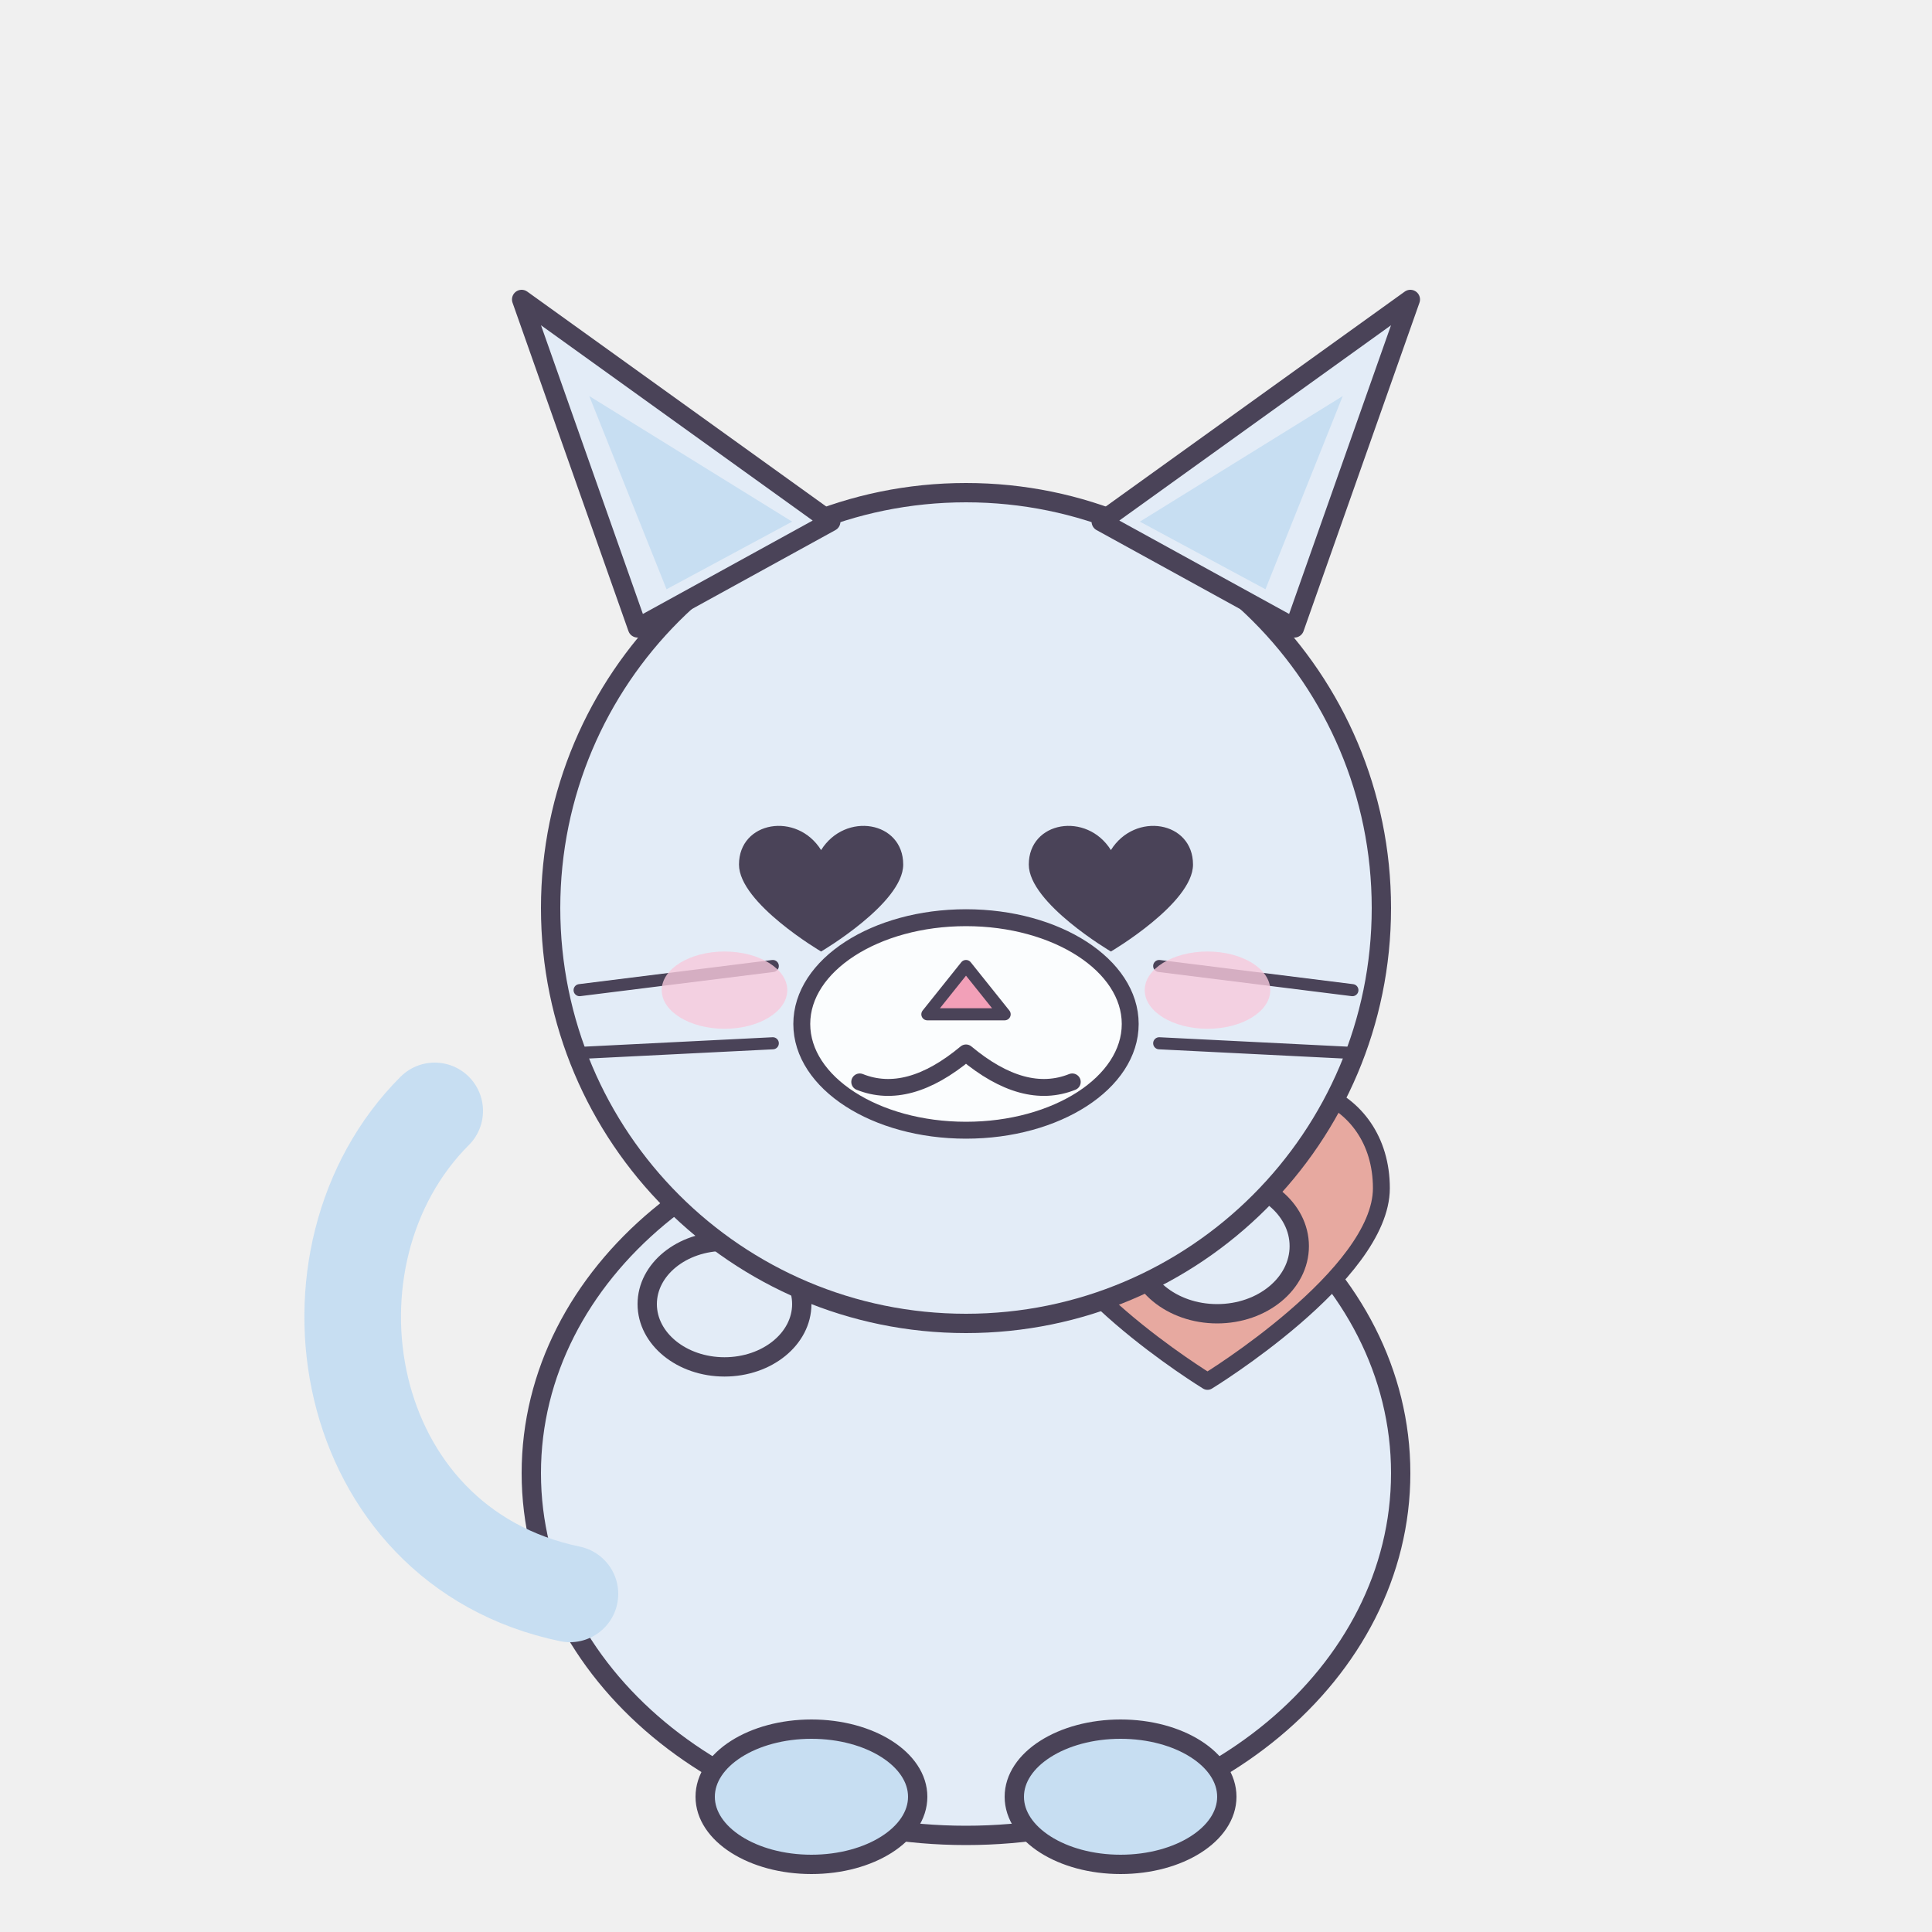
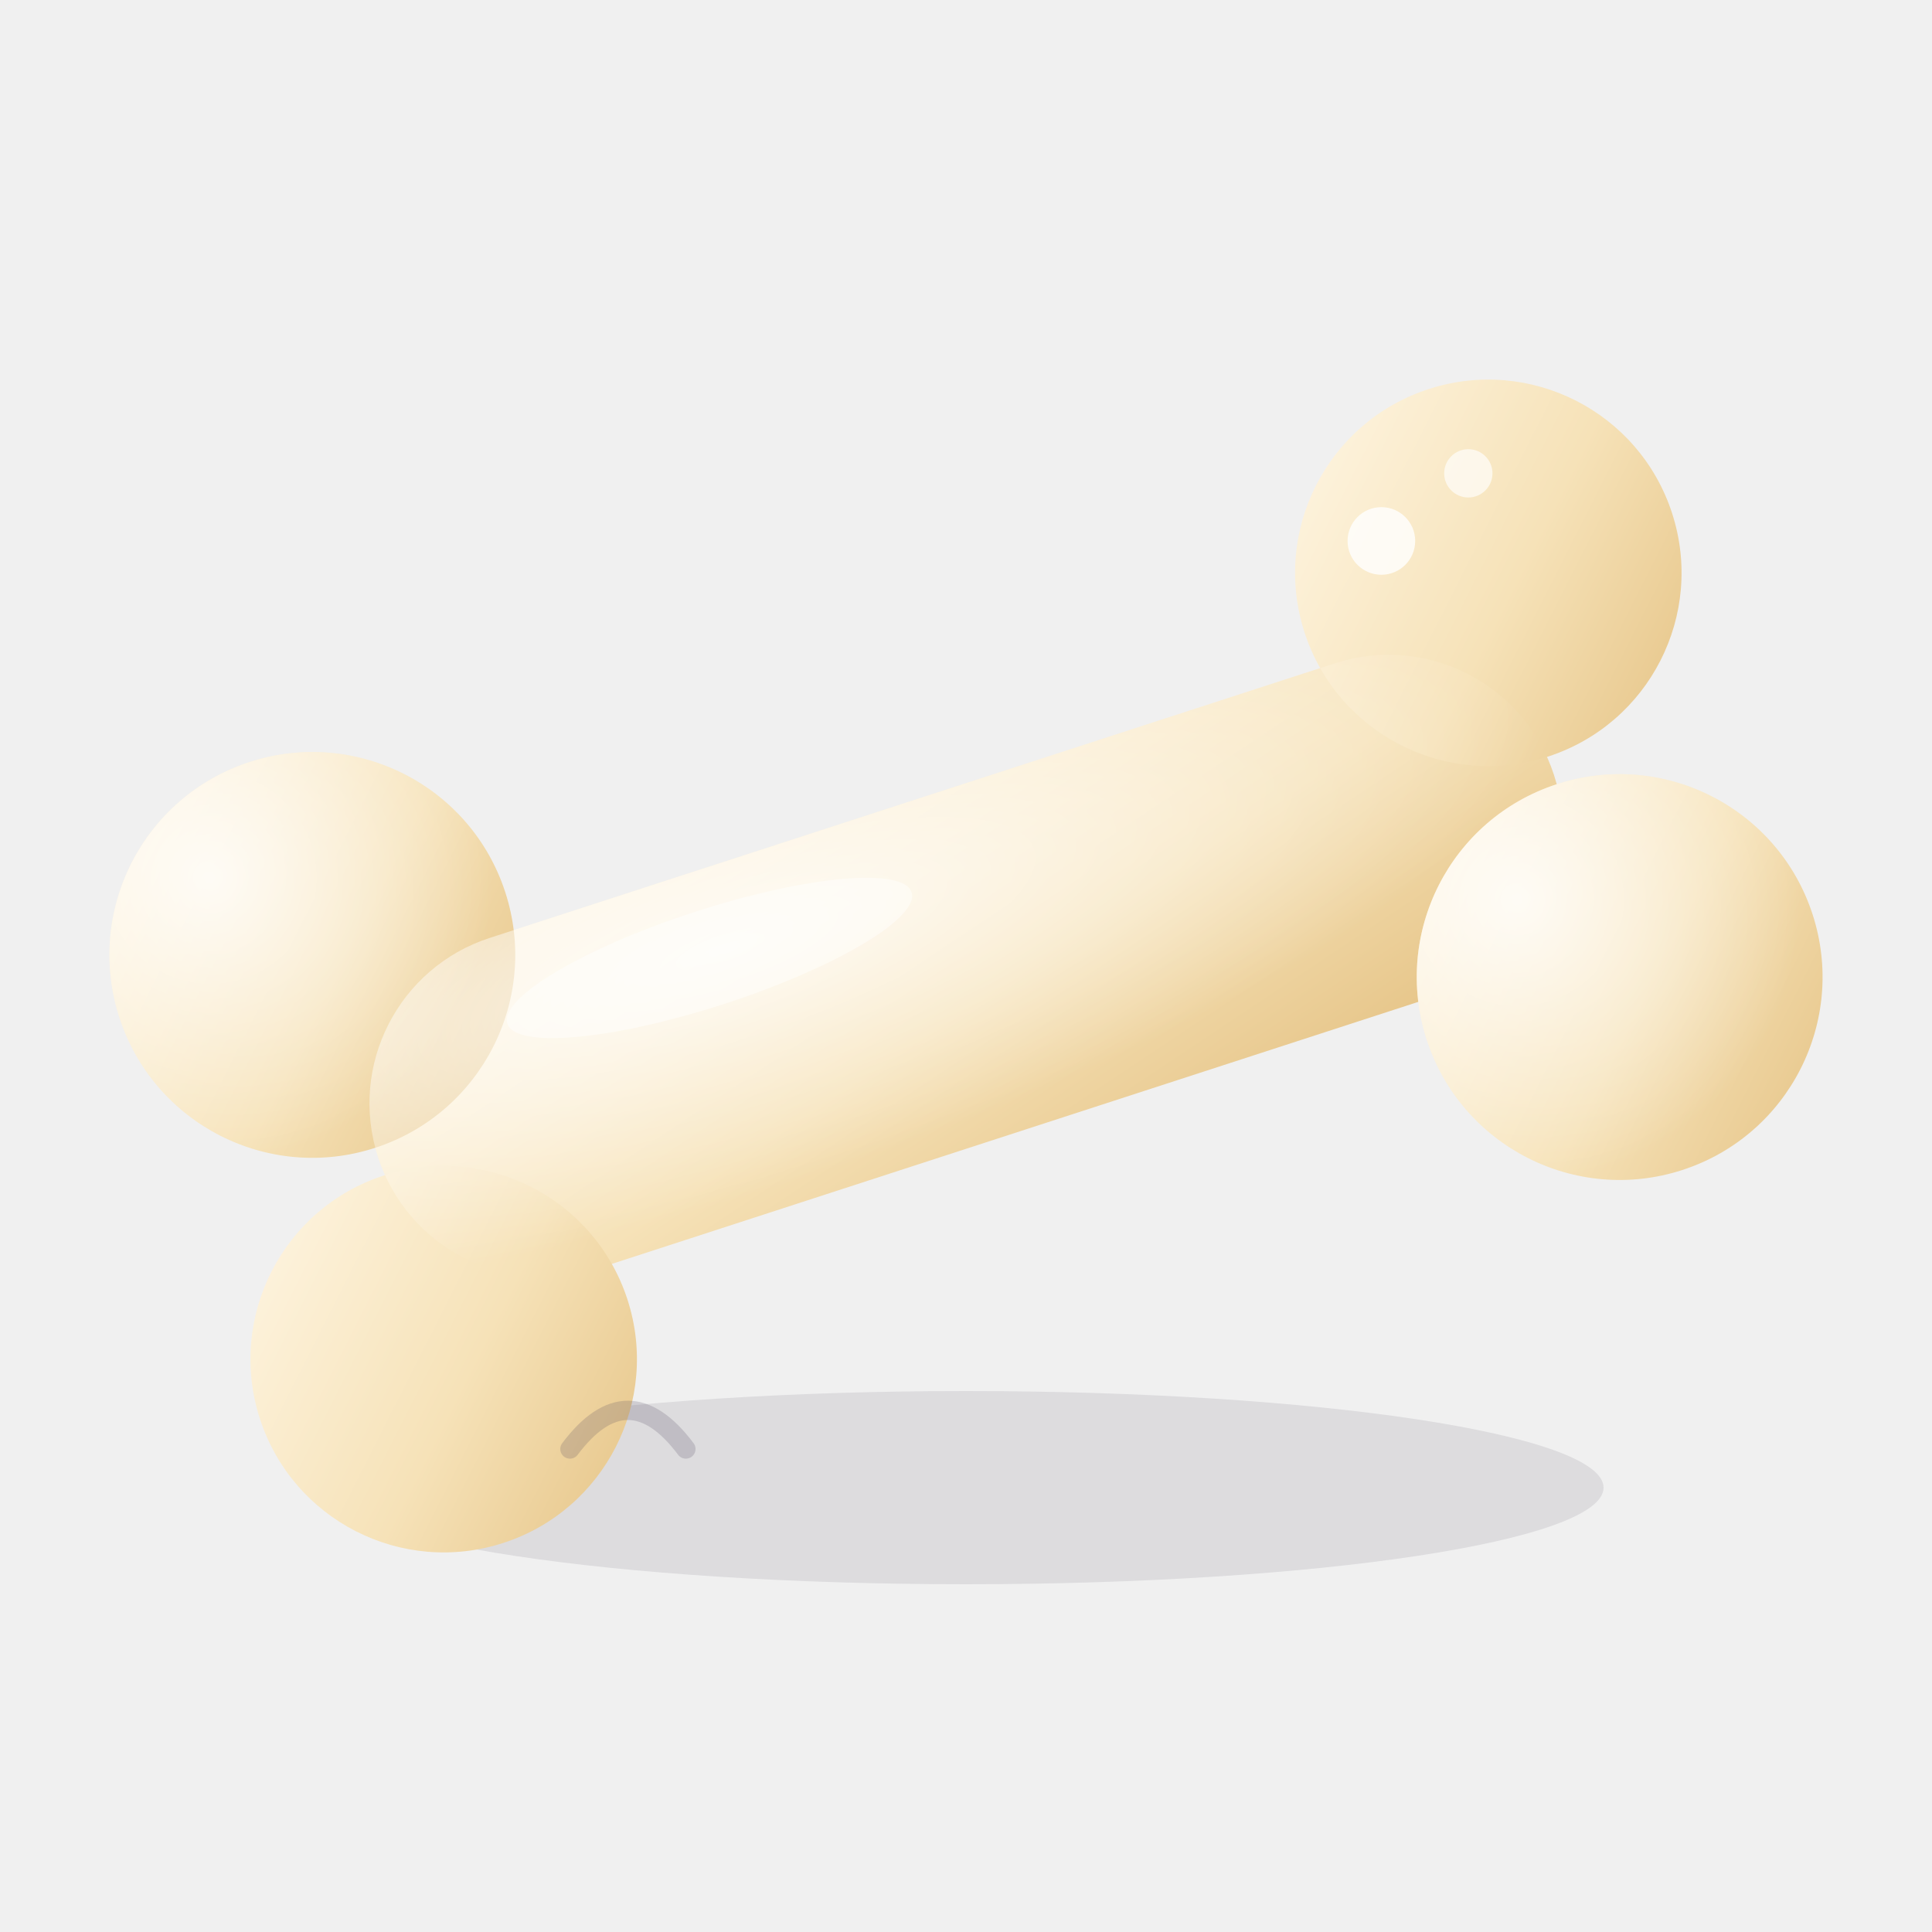
<svg xmlns="http://www.w3.org/2000/svg" viewBox="0 0 400 400" fill="none">
-   <ellipse cx="200" cy="305" rx="90" ry="75" fill="#E3ECF7" stroke="#4A4358" stroke-width="4" />
-   <path d="M118 330 C 70 320, 60 260, 90 230" stroke="#4A4358" stroke-width="4" fill="none" stroke-linecap="round" />
-   <path d="M118 330 C 70 320, 60 260, 90 230" stroke="#C7DEF2" stroke-width="20" fill="none" stroke-linecap="round" />
-   <ellipse cx="168" cy="372" rx="22" ry="14" fill="#C7DEF2" stroke="#4A4358" stroke-width="4" />
-   <ellipse cx="232" cy="372" rx="22" ry="14" fill="#C7DEF2" stroke="#4A4358" stroke-width="4" />
-   <ellipse cx="150" cy="270" rx="16" ry="13" fill="#E3ECF7" stroke="#4A4358" stroke-width="4" />
-   <path d="M250 232 C 236 218, 214 226, 214 246 C 214 264, 250 286, 250 286 C 250 286, 286 264, 286 246 C 286 226, 264 218, 250 232 Z" fill="#E7A9A0" stroke="#4A4358" stroke-width="3.5" stroke-linejoin="round" />
-   <ellipse cx="252" cy="258" rx="17" ry="14" fill="#E3ECF7" stroke="#4A4358" stroke-width="4" />
-   <circle cx="200" cy="188" r="86" fill="#E3ECF7" stroke="#4A4358" stroke-width="4" />
-   <path d="M132 130 L108 62 L172 108 Z" fill="#E3ECF7" stroke="#4A4358" stroke-width="4" stroke-linejoin="round" />
-   <path d="M138 122 L122 82 L164 108 Z" fill="#C7DEF2" />
-   <path d="M268 130 L292 62 L228 108 Z" fill="#E3ECF7" stroke="#4A4358" stroke-width="4" stroke-linejoin="round" />
-   <path d="M262 122 L278 82 L236 108 Z" fill="#C7DEF2" />
-   <ellipse cx="200" cy="212" rx="34" ry="22" fill="#FBFDFE" stroke="#4A4358" stroke-width="3.5" />
-   <path d="M200 200 L192 210 L208 210 Z" fill="#F2A0B8" stroke="#4A4358" stroke-width="2.5" stroke-linejoin="round" />
-   <path d="M200 218 Q188 228 178 224 M200 218 Q212 228 222 224" stroke="#4A4358" stroke-width="3.5" stroke-linecap="round" fill="none" />
-   <path d="M120 205 L160 200 M120 218 L160 216 M280 205 L240 200 M280 218 L240 216" stroke="#4A4358" stroke-width="2.5" stroke-linecap="round" />
-   <path d="M170 176 C 165 168, 153 170, 153 179 C 153 187, 170 197, 170 197 C 170 197, 187 187, 187 179 C 187 170, 175 168, 170 176 Z" fill="#4A4358" />
-   <path d="M230 176 C 225 168, 213 170, 213 179 C 213 187, 230 197, 230 197 C 230 197, 247 187, 247 179 C 247 170, 235 168, 230 176 Z" fill="#4A4358" />
-   <ellipse cx="150" cy="205" rx="13" ry="8" fill="#F8C9DC" opacity="0.8" />
-   <ellipse cx="250" cy="205" rx="13" ry="8" fill="#F8C9DC" opacity="0.8" />
+   <defs>
+     <linearGradient id="boneGrad" x1="0%" y1="0%" x2="100%" y2="100%">
+       <stop offset="0%" stop-color="#FFF7E6" />
+       <stop offset="55%" stop-color="#F6E2B8" />
+       <stop offset="100%" stop-color="#E4C182" />
+     </linearGradient>
+     <radialGradient id="boneShine" cx="32%" cy="24%" r="70%">
+       <stop offset="0%" stop-color="#FFFFFF" stop-opacity="0.8" />
+       <stop offset="100%" stop-color="#FFFFFF" stop-opacity="0" />
+     </radialGradient>
+   </defs>
+   <ellipse cx="200" cy="308" rx="132" ry="20" fill="#4A4358" opacity="0.12" />
+   <g transform="rotate(-18 200 200)">
+     <rect x="72" y="164" width="256" height="72" rx="36" fill="url(#boneGrad)" />
+     <circle cx="72" cy="156" r="42" fill="url(#boneGrad)" />
+     <circle cx="72" cy="244" r="40" fill="url(#boneGrad)" />
+     <circle cx="328" cy="156" r="40" fill="url(#boneGrad)" />
+     <circle cx="328" cy="244" r="42" fill="url(#boneGrad)" />
+     <rect x="72" y="164" width="256" height="72" rx="36" fill="url(#boneShine)" />
+     <circle cx="72" cy="156" r="42" fill="url(#boneShine)" />
+     <circle cx="328" cy="244" r="42" fill="url(#boneShine)" />
+     <ellipse cx="150" cy="182" rx="44" ry="10" fill="#FFFFFF" opacity="0.45" />
+   </g>
+   <circle cx="286" cy="112" r="7" fill="#FFFFFF" opacity="0.8" />
+   <circle cx="304" cy="98" r="5" fill="#FFFFFF" opacity="0.65" />
+   <path d="M118 300 q12 -16 24 0" stroke="#4A4358" stroke-width="4" stroke-linecap="round" fill="none" opacity="0.2" />
</svg>
